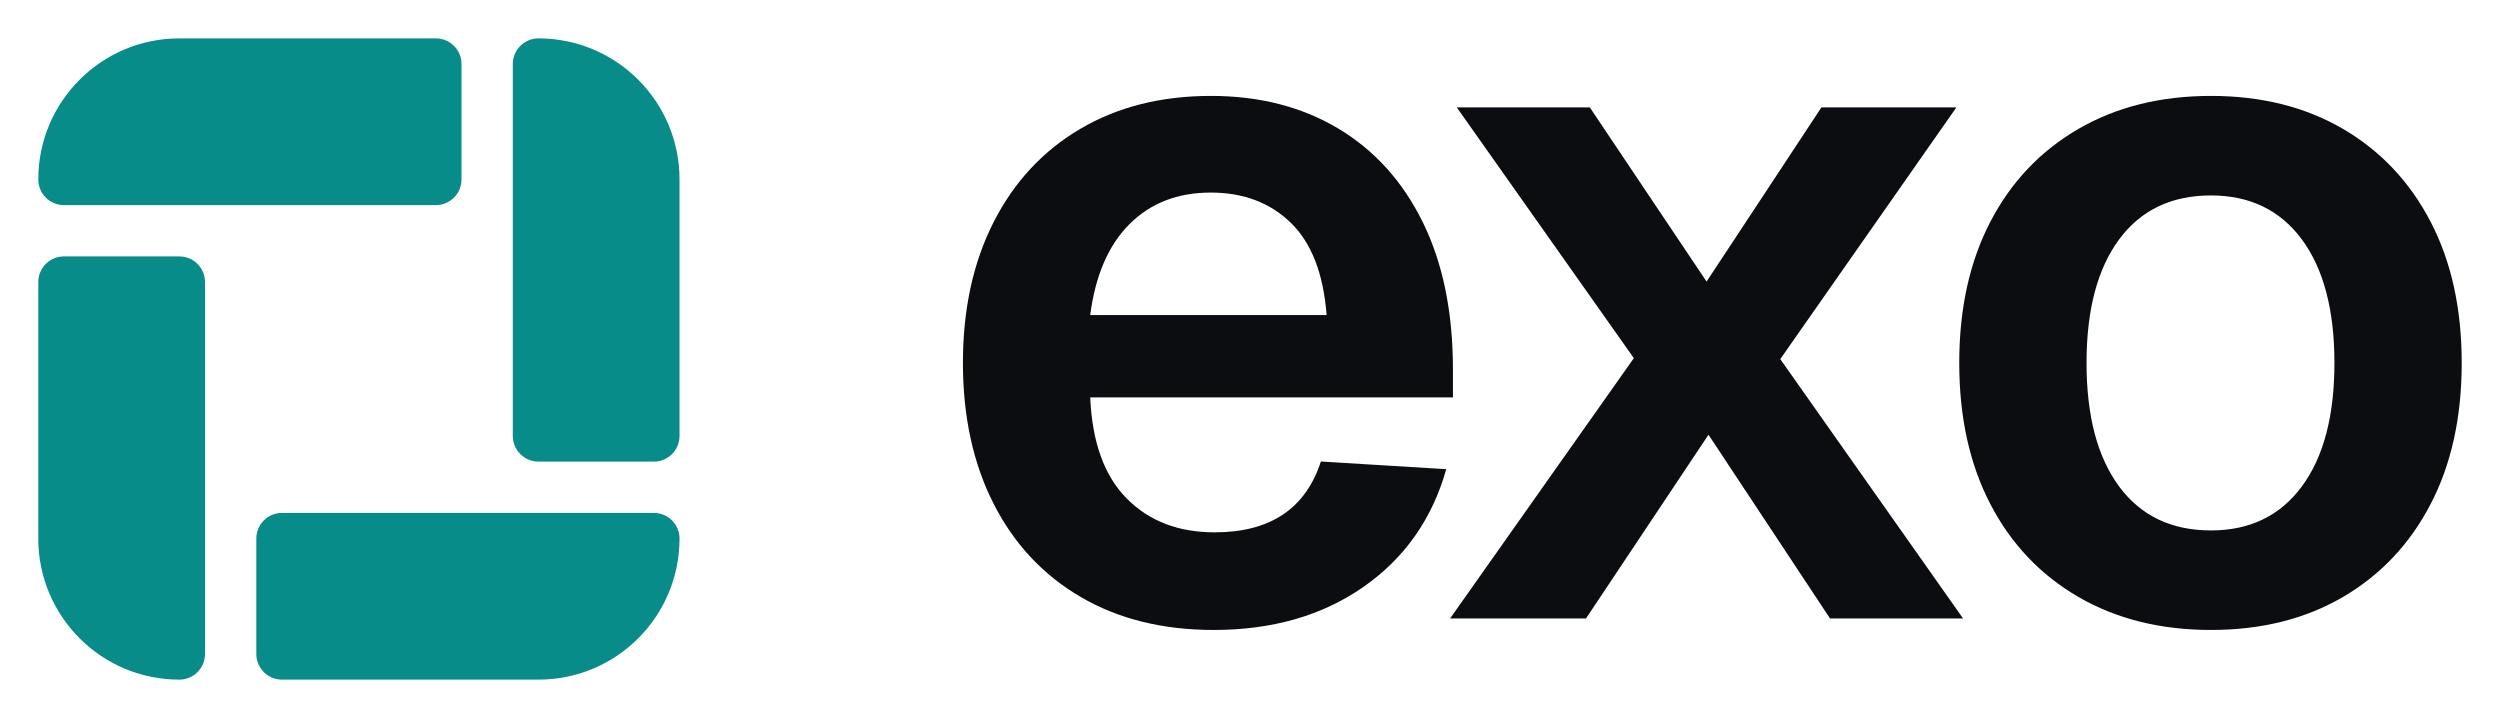
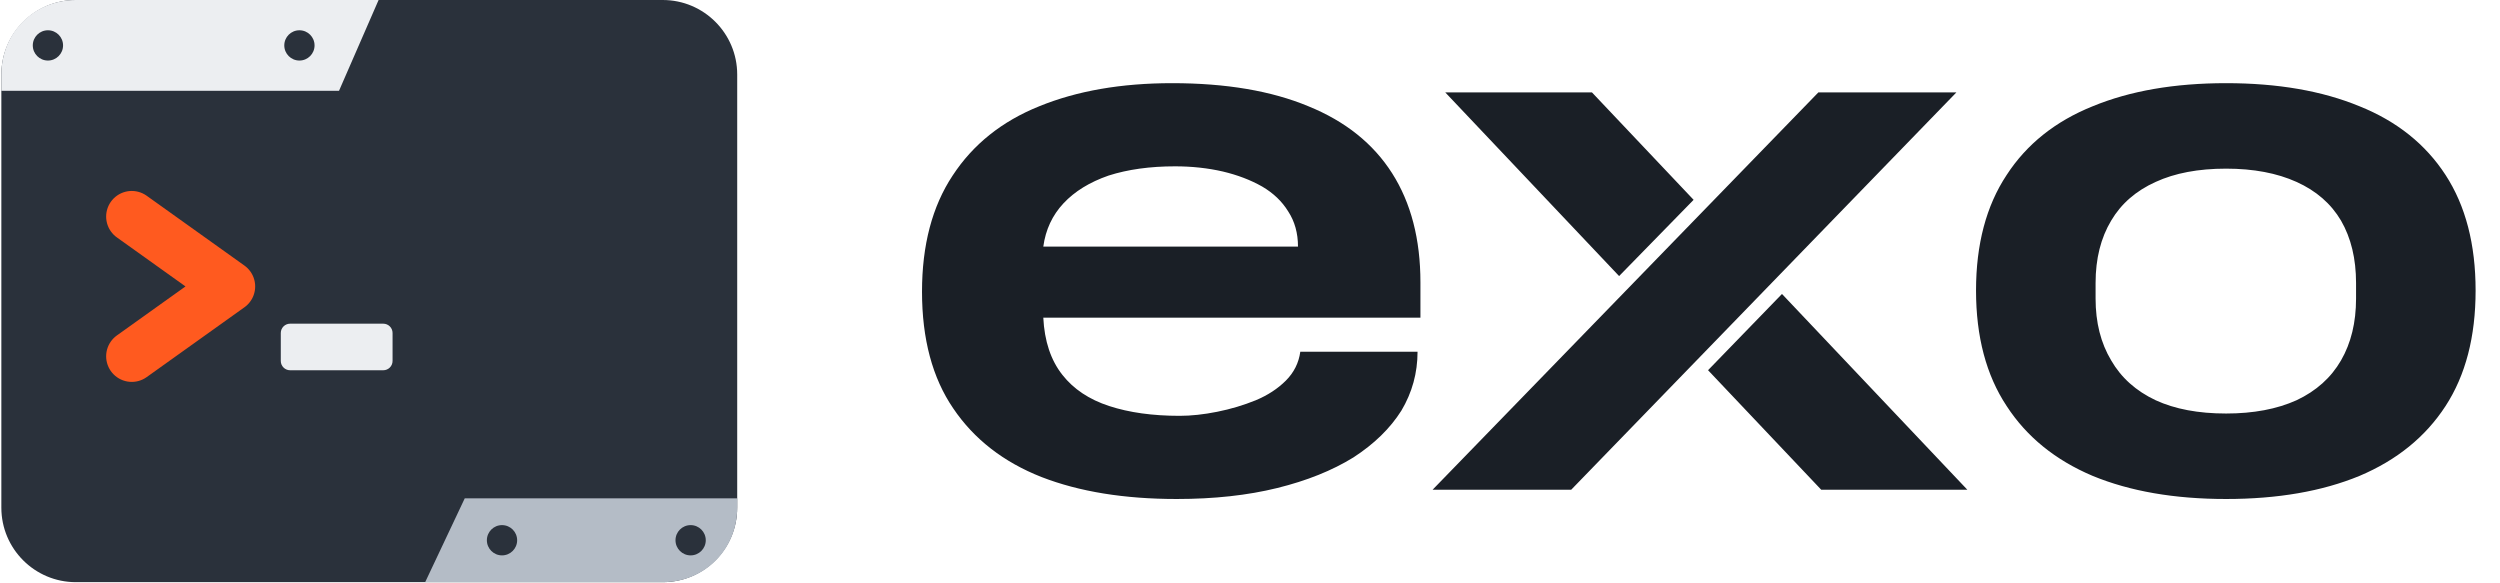
- <svg xmlns="http://www.w3.org/2000/svg" viewBox="-4 -64.61 261.21 74.61" width="784" height="224" role="img" aria-label="exo">
-   <path fill="#088c89" transform="translate(0 -60.61) scale(0.67)" d="M22 0H62A4 4 0 0 1 66 4V22A4 4 0 0 1 62 26H4A4 4 0 0 1 0 22V22A22 22 0 0 1 22 0ZM100 22L100 62A4 4 0 0 1 96 66L78 66A4 4 0 0 1 74 62L74 4A4 4 0 0 1 78 0L78 0A22 22 0 0 1 100 22ZM78 100L38 100A4 4 0 0 1 34 96L34 78A4 4 0 0 1 38 74L96 74A4 4 0 0 1 100 78L100 78A22 22 0 0 1 78 100ZM0 78L0 38A4 4 0 0 1 4 34L22 34A4 4 0 0 1 26 38L26 96A4 4 0 0 1 22 100L22 100A22 22 0 0 1 0 78Z" />
-   <path fill="#0b0d10" transform="translate(92.71 0)" d="M30.1 1.2L30.1 1.2Q22.1 1.2 16.2 -2.25Q10.3 -5.7 7.1 -12Q3.9 -18.3 3.9 -26.7L3.9 -26.7Q3.9 -35.1 7.1 -41.4Q10.3 -47.7 16.15 -51.15Q22 -54.6 29.8 -54.6L29.8 -54.6Q37.4 -54.6 43.1 -51.2Q48.8 -47.8 51.95 -41.4Q55.1 -35 55.1 -26L55.1 -26L55.1 -23.1L17.2 -23.1Q17.5 -16.1 21 -12.55Q24.5 -9 30.2 -9L30.2 -9Q38.9 -9 41.3 -16.4L41.3 -16.4L54.4 -15.6Q52.2 -7.8 45.75 -3.3Q39.3 1.2 30.1 1.2M17.2 -31.7L17.2 -31.7L41.9 -31.7Q41.4 -38.2 38.15 -41.35Q34.9 -44.5 29.8 -44.5L29.8 -44.5Q24.6 -44.5 21.3 -41.2Q18 -37.9 17.2 -31.7M69 0L54.8 0L74 -27.2L55.5 -53.4L69.4 -53.4L81.6 -35.2L93.6 -53.4L107.7 -53.4L89.3 -27.1L108.4 0L94.5 0L81.8 -19.2L69 0M134.3 1.2L134.3 1.2Q126.4 1.2 120.45 -2.25Q114.5 -5.7 111.25 -11.95Q108 -18.2 108 -26.7L108 -26.7Q108 -35.2 111.25 -41.45Q114.5 -47.7 120.45 -51.15Q126.4 -54.6 134.3 -54.6L134.3 -54.6Q142.2 -54.6 148.1 -51.15Q154 -47.7 157.25 -41.45Q160.5 -35.2 160.5 -26.7L160.5 -26.7Q160.5 -18.2 157.25 -11.95Q154 -5.7 148.1 -2.25Q142.2 1.2 134.3 1.2M134.3 -9.2L134.3 -9.2Q140.4 -9.2 143.8 -13.8Q147.2 -18.4 147.2 -26.7L147.2 -26.7Q147.2 -35 143.8 -39.6Q140.4 -44.2 134.3 -44.2L134.3 -44.2Q128.1 -44.2 124.7 -39.6Q121.3 -35 121.3 -26.7L121.3 -26.7Q121.3 -18.4 124.7 -13.8Q128.1 -9.2 134.3 -9.2" />
+ <svg xmlns="http://www.w3.org/2000/svg" viewBox="0 -10.4 432.4 100.8" width="1211" height="282" role="img" aria-label="exo">
+   <g transform="translate(0 -10.4) scale(0.2016) translate(-196 -262)">
+     <rect x="196" y="262" width="632" height="500" rx="64" fill="#2A313B" />
+     <path d="M308 448 L392 508 L308 568" fill="none" stroke="#FF5A1F" stroke-width="44" stroke-linecap="round" stroke-linejoin="round" />
+     <rect x="436" y="540" width="96" height="40" rx="8" fill="#ECEEF1" />
+     <path d="M196 326 C196 290 224 262 260 262 L520 262 L486 340 L196 340 Z" fill="#ECEEF1" />
+     <path d="M828 640 L828 698 C828 734 800 762 764 762 L560 762 L594 690 L828 690 Z" fill="#B4BCC6" />
+     <circle cx="236" cy="301" r="13" fill="#2A313B" />
+     <circle cx="452" cy="301" r="13" fill="#2A313B" />
+     <circle cx="788" cy="726" r="13" fill="#2A313B" />
+     <circle cx="626" cy="726" r="13" fill="#2A313B" />
+   </g>
+   <path fill="#1A1F26" transform="translate(155.41 0)" d="M229.8 76Q216.4 76 206.7 72Q197 67.9 191.8 59.9Q186.5 51.9 186.5 39.9Q186.5 27.9 191.8 19.9Q197 11.9 206.7 8Q216.4 4 229.8 4Q243.2 4 252.9 8Q262.6 11.9 267.8 19.9Q273 27.9 273 39.9Q273 51.9 267.8 59.9Q262.6 67.9 252.9 72Q243.2 76 229.8 76ZM48.1 76Q34.5 76 24.7 72.2Q14.8 68.3 9.4 60.3Q4 52.4 4 40.1Q4 28 9.3 20Q14.6 11.9 24.3 8Q34.1 4 47.3 4Q61.3 4 70.9 8Q80.5 11.9 85.4 19.6Q90.3 27.3 90.3 38.5V44.6H25Q25.3 50.7 28.3 54.5Q31.2 58.2 36.4 59.9Q41.6 61.6 48.6 61.6Q51.6 61.6 55.1 60.9Q58.6 60.2 61.8 58.9Q64.9 57.6 67 55.5Q69.1 53.4 69.5 50.5H89.8Q89.8 56 87 60.7Q84.1 65.3 78.7 68.8Q73.2 72.2 65.5 74.1Q57.8 76 48.1 76ZM92.4 74.4 159.2 5.6H183.1L116.4 74.4ZM229.8 61.2Q236.9 61.2 242 58.9Q247.1 56.5 249.7 52Q252.3 47.5 252.3 41.3V38.6Q252.3 32.3 249.7 27.8Q247.1 23.4 242 21.1Q236.9 18.8 229.8 18.8Q222.6 18.8 217.6 21.1Q212.5 23.4 209.9 27.8Q207.2 32.3 207.2 38.6V41.3Q207.2 47.5 209.9 52Q212.5 56.5 217.6 58.9Q222.6 61.2 229.8 61.2ZM140.1 53.7 152.9 40.5 185 74.4H159.7ZM94.6 5.6H120L137.6 24.2L124.7 37.4ZM25 32.3H69.1Q69.1 28.8 67.4 26.2Q65.8 23.6 62.9 21.9Q59.9 20.2 56.1 19.3Q52.2 18.4 47.8 18.4Q41.3 18.4 36.3 20Q31.4 21.7 28.5 24.8Q25.6 27.9 25 32.3Z" />
</svg>
